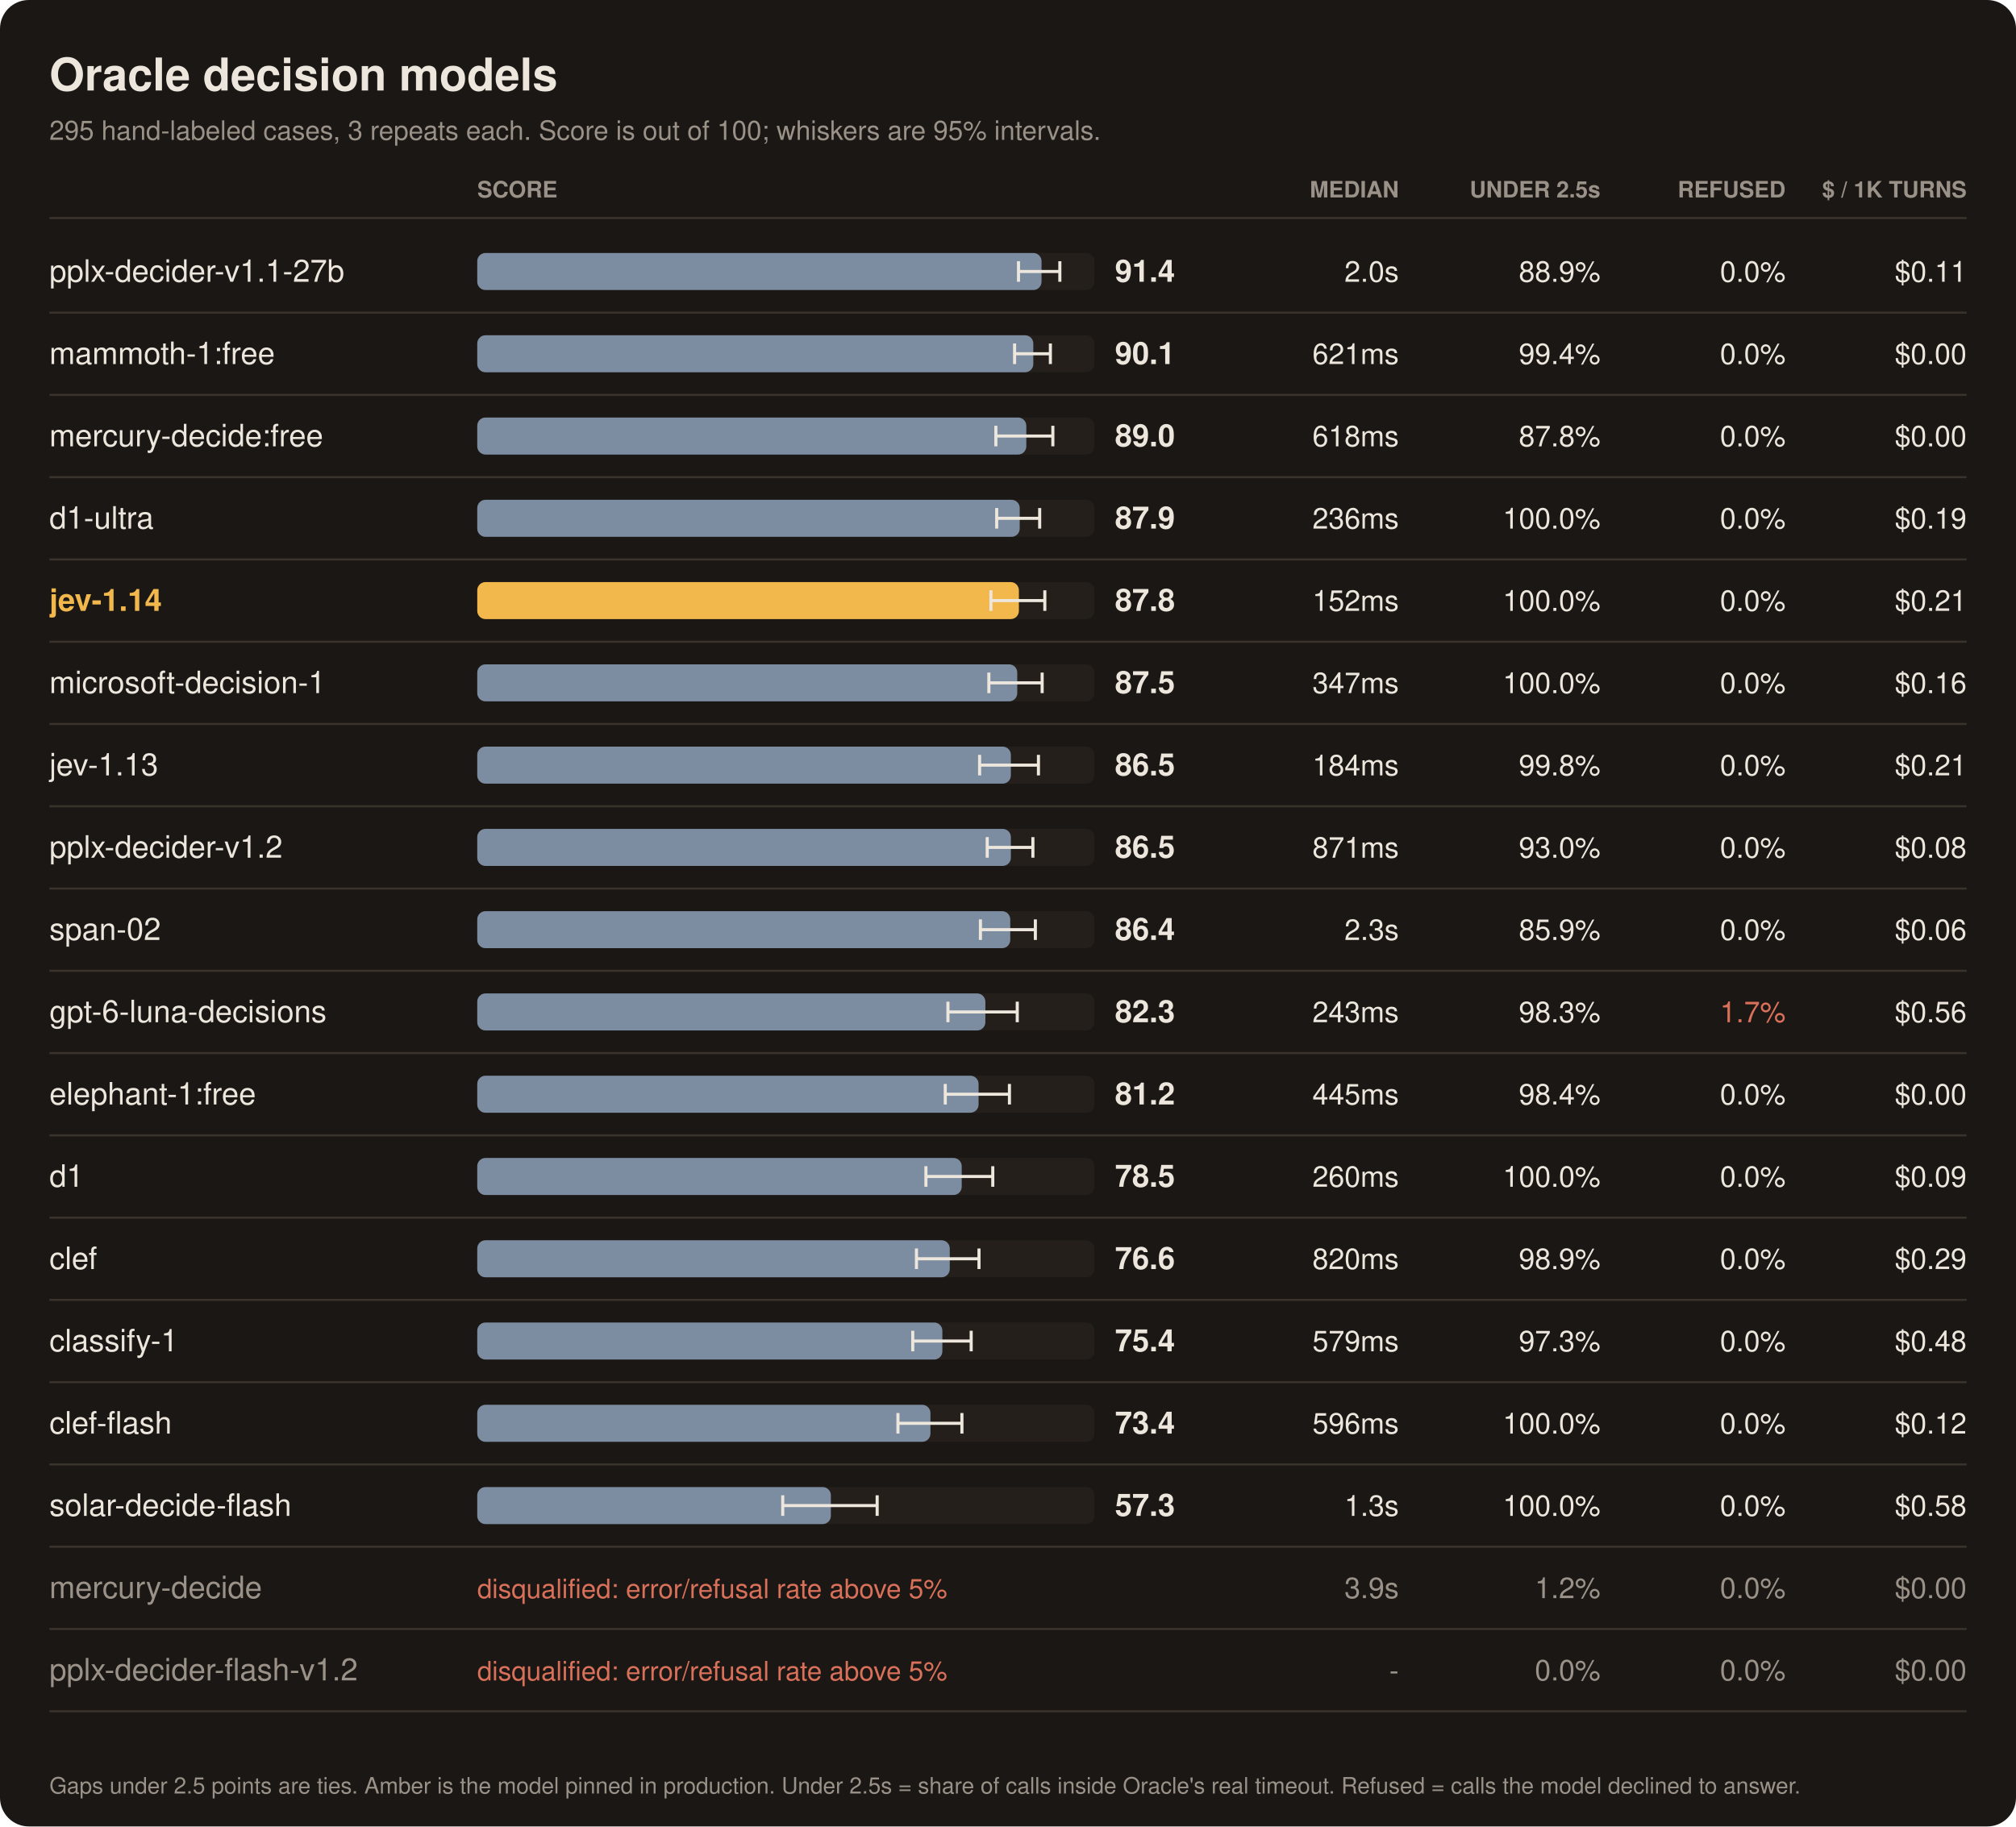
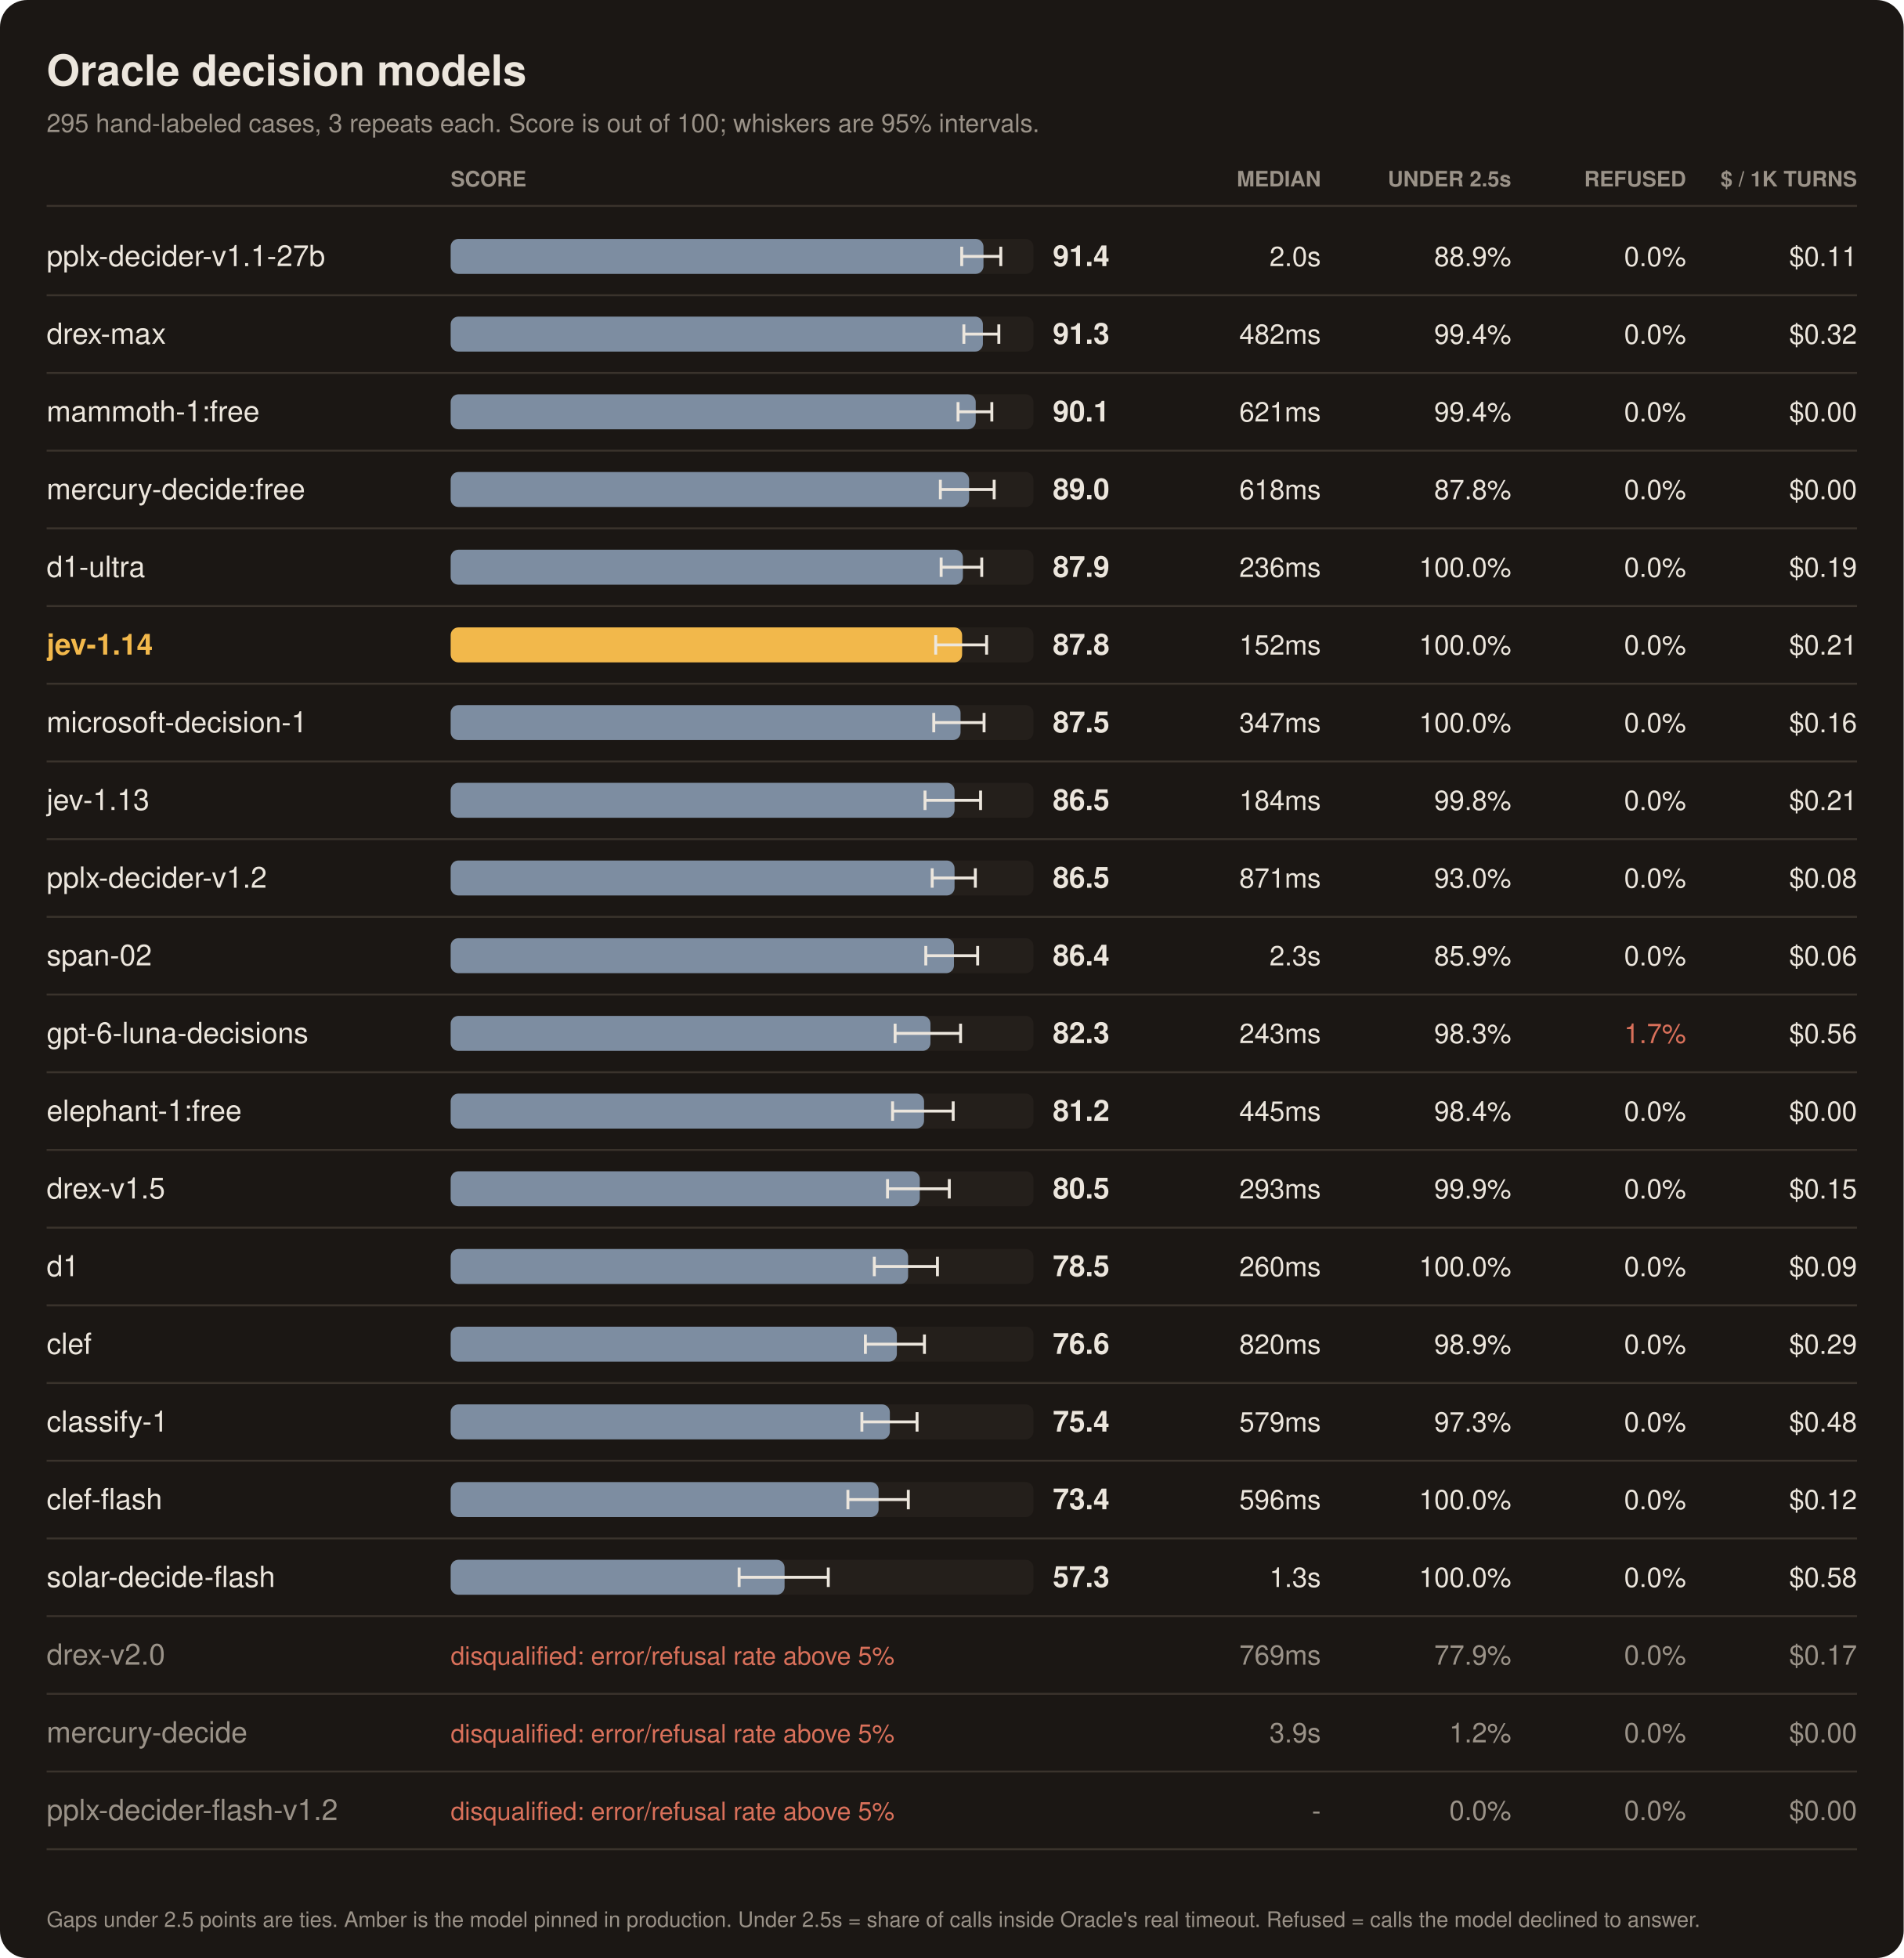
- <svg xmlns="http://www.w3.org/2000/svg" viewBox="0 0 980 888" width="980" role="img" aria-label="Oracle decision models" font-family="-apple-system,BlinkMacSystemFont,'Segoe UI',Helvetica,Arial,sans-serif">
-   <rect width="980" height="888" rx="14" fill="#1b1714" />
+ <svg xmlns="http://www.w3.org/2000/svg" viewBox="0 0 980 1008" width="980" role="img" aria-label="Oracle decision models" font-family="-apple-system,BlinkMacSystemFont,'Segoe UI',Helvetica,Arial,sans-serif">
+   <rect width="980" height="1008" rx="14" fill="#1b1714" />
  <text x="24.0" y="44.0" font-size="22" font-weight="700" fill="#ece6dd" text-anchor="start">Oracle decision models</text>
  <text x="24.0" y="68.0" font-size="13" font-weight="400" fill="#9a9288" text-anchor="start">295 hand-labeled cases, 3 repeats each. Score is out of 100; whiskers are 95% intervals.</text>
  <text x="232.0" y="96.0" font-size="11" font-weight="600" fill="#9a9288" text-anchor="start">SCORE</text>
  <text x="680.0" y="96.0" font-size="11" font-weight="600" fill="#9a9288" text-anchor="end">MEDIAN</text>
  <text x="778.0" y="96.0" font-size="11" font-weight="600" fill="#9a9288" text-anchor="end">UNDER 2.5s</text>
  <text x="868.0" y="96.0" font-size="11" font-weight="600" fill="#9a9288" text-anchor="end">REFUSED</text>
  <text x="956.0" y="96.0" font-size="11" font-weight="600" fill="#9a9288" text-anchor="end">$ / 1K TURNS</text>
  <line x1="24.0" y1="106.0" x2="956.0" y2="106.0" stroke="#3a332c" stroke-width="1.0" />
  <text x="24.0" y="137.0" font-size="15" font-weight="500" fill="#ece6dd" text-anchor="start">pplx-decider-v1.1-27b</text>
  <rect x="232.0" y="123.0" width="300.0" height="18.0" rx="4.0" fill="#241f1b" />
  <rect x="232.0" y="123.0" width="274.3" height="18.0" rx="4.0" fill="#7d8da1" />
  <line x1="495.1" y1="132.0" x2="515.2" y2="132.0" stroke="#ece6dd" stroke-width="1.5" />
  <line x1="495.1" y1="127.0" x2="495.1" y2="137.0" stroke="#ece6dd" stroke-width="1.5" />
  <line x1="515.2" y1="127.0" x2="515.2" y2="137.0" stroke="#ece6dd" stroke-width="1.5" />
  <text x="542.0" y="137.0" font-size="15" font-weight="700" fill="#ece6dd" text-anchor="start">91.4</text>
  <text x="680.0" y="137.0" font-size="14" font-weight="400" fill="#ece6dd" text-anchor="end">2.0s</text>
  <text x="778.0" y="137.0" font-size="14" font-weight="400" fill="#ece6dd" text-anchor="end">88.9%</text>
  <text x="868.0" y="137.0" font-size="14" font-weight="400" fill="#ece6dd" text-anchor="end">0.0%</text>
  <text x="956.0" y="137.0" font-size="14" font-weight="400" fill="#ece6dd" text-anchor="end">$0.11</text>
  <line x1="24.0" y1="152.0" x2="956.0" y2="152.0" stroke="#3a332c" stroke-width="1.0" />
-   <text x="24.0" y="177.0" font-size="15" font-weight="500" fill="#ece6dd" text-anchor="start">mammoth-1:free</text>
+   <text x="24.0" y="177.0" font-size="15" font-weight="500" fill="#ece6dd" text-anchor="start">drex-max</text>
  <rect x="232.0" y="163.0" width="300.0" height="18.0" rx="4.0" fill="#241f1b" />
-   <rect x="232.0" y="163.0" width="270.3" height="18.0" rx="4.0" fill="#7d8da1" />
-   <line x1="493.2" y1="172.0" x2="510.6" y2="172.0" stroke="#ece6dd" stroke-width="1.5" />
-   <line x1="493.2" y1="167.0" x2="493.2" y2="177.0" stroke="#ece6dd" stroke-width="1.5" />
-   <line x1="510.6" y1="167.0" x2="510.6" y2="177.0" stroke="#ece6dd" stroke-width="1.5" />
-   <text x="542.0" y="177.0" font-size="15" font-weight="700" fill="#ece6dd" text-anchor="start">90.1</text>
-   <text x="680.0" y="177.0" font-size="14" font-weight="400" fill="#ece6dd" text-anchor="end">621ms</text>
+   <rect x="232.0" y="163.0" width="274.0" height="18.0" rx="4.0" fill="#7d8da1" />
+   <line x1="496.2" y1="172.0" x2="514.2" y2="172.0" stroke="#ece6dd" stroke-width="1.5" />
+   <line x1="496.2" y1="167.0" x2="496.2" y2="177.0" stroke="#ece6dd" stroke-width="1.5" />
+   <line x1="514.2" y1="167.0" x2="514.2" y2="177.0" stroke="#ece6dd" stroke-width="1.5" />
+   <text x="542.0" y="177.0" font-size="15" font-weight="700" fill="#ece6dd" text-anchor="start">91.3</text>
+   <text x="680.0" y="177.0" font-size="14" font-weight="400" fill="#ece6dd" text-anchor="end">482ms</text>
  <text x="778.0" y="177.0" font-size="14" font-weight="400" fill="#ece6dd" text-anchor="end">99.4%</text>
  <text x="868.0" y="177.0" font-size="14" font-weight="400" fill="#ece6dd" text-anchor="end">0.0%</text>
-   <text x="956.0" y="177.0" font-size="14" font-weight="400" fill="#ece6dd" text-anchor="end">$0.00</text>
+   <text x="956.0" y="177.0" font-size="14" font-weight="400" fill="#ece6dd" text-anchor="end">$0.32</text>
  <line x1="24.0" y1="192.0" x2="956.0" y2="192.0" stroke="#3a332c" stroke-width="1.0" />
-   <text x="24.0" y="217.0" font-size="15" font-weight="500" fill="#ece6dd" text-anchor="start">mercury-decide:free</text>
+   <text x="24.0" y="217.0" font-size="15" font-weight="500" fill="#ece6dd" text-anchor="start">mammoth-1:free</text>
  <rect x="232.0" y="203.0" width="300.0" height="18.0" rx="4.0" fill="#241f1b" />
-   <rect x="232.0" y="203.0" width="266.9" height="18.0" rx="4.0" fill="#7d8da1" />
-   <line x1="484.1" y1="212.0" x2="511.8" y2="212.0" stroke="#ece6dd" stroke-width="1.5" />
-   <line x1="484.1" y1="207.0" x2="484.1" y2="217.0" stroke="#ece6dd" stroke-width="1.5" />
-   <line x1="511.8" y1="207.0" x2="511.8" y2="217.0" stroke="#ece6dd" stroke-width="1.5" />
-   <text x="542.0" y="217.0" font-size="15" font-weight="700" fill="#ece6dd" text-anchor="start">89.0</text>
-   <text x="680.0" y="217.0" font-size="14" font-weight="400" fill="#ece6dd" text-anchor="end">618ms</text>
-   <text x="778.0" y="217.0" font-size="14" font-weight="400" fill="#ece6dd" text-anchor="end">87.8%</text>
+   <rect x="232.0" y="203.0" width="270.3" height="18.0" rx="4.0" fill="#7d8da1" />
+   <line x1="493.2" y1="212.0" x2="510.6" y2="212.0" stroke="#ece6dd" stroke-width="1.5" />
+   <line x1="493.2" y1="207.0" x2="493.2" y2="217.0" stroke="#ece6dd" stroke-width="1.5" />
+   <line x1="510.6" y1="207.0" x2="510.6" y2="217.0" stroke="#ece6dd" stroke-width="1.5" />
+   <text x="542.0" y="217.0" font-size="15" font-weight="700" fill="#ece6dd" text-anchor="start">90.1</text>
+   <text x="680.0" y="217.0" font-size="14" font-weight="400" fill="#ece6dd" text-anchor="end">621ms</text>
+   <text x="778.0" y="217.0" font-size="14" font-weight="400" fill="#ece6dd" text-anchor="end">99.4%</text>
  <text x="868.0" y="217.0" font-size="14" font-weight="400" fill="#ece6dd" text-anchor="end">0.0%</text>
  <text x="956.0" y="217.0" font-size="14" font-weight="400" fill="#ece6dd" text-anchor="end">$0.00</text>
  <line x1="24.0" y1="232.0" x2="956.0" y2="232.0" stroke="#3a332c" stroke-width="1.0" />
-   <text x="24.0" y="257.0" font-size="15" font-weight="500" fill="#ece6dd" text-anchor="start">d1-ultra</text>
+   <text x="24.0" y="257.0" font-size="15" font-weight="500" fill="#ece6dd" text-anchor="start">mercury-decide:free</text>
  <rect x="232.0" y="243.0" width="300.0" height="18.0" rx="4.0" fill="#241f1b" />
-   <rect x="232.0" y="243.0" width="263.7" height="18.0" rx="4.0" fill="#7d8da1" />
-   <line x1="484.5" y1="252.0" x2="505.4" y2="252.0" stroke="#ece6dd" stroke-width="1.5" />
-   <line x1="484.5" y1="247.0" x2="484.5" y2="257.0" stroke="#ece6dd" stroke-width="1.5" />
-   <line x1="505.4" y1="247.0" x2="505.4" y2="257.0" stroke="#ece6dd" stroke-width="1.5" />
-   <text x="542.0" y="257.0" font-size="15" font-weight="700" fill="#ece6dd" text-anchor="start">87.9</text>
-   <text x="680.0" y="257.0" font-size="14" font-weight="400" fill="#ece6dd" text-anchor="end">236ms</text>
-   <text x="778.0" y="257.0" font-size="14" font-weight="400" fill="#ece6dd" text-anchor="end">100.0%</text>
+   <rect x="232.0" y="243.0" width="266.9" height="18.0" rx="4.0" fill="#7d8da1" />
+   <line x1="484.1" y1="252.0" x2="511.8" y2="252.0" stroke="#ece6dd" stroke-width="1.5" />
+   <line x1="484.1" y1="247.0" x2="484.1" y2="257.0" stroke="#ece6dd" stroke-width="1.5" />
+   <line x1="511.8" y1="247.0" x2="511.8" y2="257.0" stroke="#ece6dd" stroke-width="1.5" />
+   <text x="542.0" y="257.0" font-size="15" font-weight="700" fill="#ece6dd" text-anchor="start">89.0</text>
+   <text x="680.0" y="257.0" font-size="14" font-weight="400" fill="#ece6dd" text-anchor="end">618ms</text>
+   <text x="778.0" y="257.0" font-size="14" font-weight="400" fill="#ece6dd" text-anchor="end">87.8%</text>
  <text x="868.0" y="257.0" font-size="14" font-weight="400" fill="#ece6dd" text-anchor="end">0.0%</text>
-   <text x="956.0" y="257.0" font-size="14" font-weight="400" fill="#ece6dd" text-anchor="end">$0.19</text>
+   <text x="956.0" y="257.0" font-size="14" font-weight="400" fill="#ece6dd" text-anchor="end">$0.00</text>
  <line x1="24.0" y1="272.0" x2="956.0" y2="272.0" stroke="#3a332c" stroke-width="1.0" />
-   <text x="24.0" y="297.0" font-size="15" font-weight="700" fill="#f2b84b" text-anchor="start">jev-1.14</text>
+   <text x="24.0" y="297.0" font-size="15" font-weight="500" fill="#ece6dd" text-anchor="start">d1-ultra</text>
  <rect x="232.0" y="283.0" width="300.0" height="18.0" rx="4.0" fill="#241f1b" />
-   <rect x="232.0" y="283.0" width="263.3" height="18.0" rx="4.0" fill="#f2b84b" />
-   <line x1="481.7" y1="292.0" x2="507.9" y2="292.0" stroke="#ece6dd" stroke-width="1.5" />
-   <line x1="481.7" y1="287.0" x2="481.7" y2="297.0" stroke="#ece6dd" stroke-width="1.5" />
-   <line x1="507.9" y1="287.0" x2="507.9" y2="297.0" stroke="#ece6dd" stroke-width="1.5" />
-   <text x="542.0" y="297.0" font-size="15" font-weight="700" fill="#ece6dd" text-anchor="start">87.8</text>
-   <text x="680.0" y="297.0" font-size="14" font-weight="400" fill="#ece6dd" text-anchor="end">152ms</text>
+   <rect x="232.0" y="283.0" width="263.7" height="18.0" rx="4.0" fill="#7d8da1" />
+   <line x1="484.5" y1="292.0" x2="505.4" y2="292.0" stroke="#ece6dd" stroke-width="1.5" />
+   <line x1="484.5" y1="287.0" x2="484.5" y2="297.0" stroke="#ece6dd" stroke-width="1.5" />
+   <line x1="505.4" y1="287.0" x2="505.4" y2="297.0" stroke="#ece6dd" stroke-width="1.5" />
+   <text x="542.0" y="297.0" font-size="15" font-weight="700" fill="#ece6dd" text-anchor="start">87.9</text>
+   <text x="680.0" y="297.0" font-size="14" font-weight="400" fill="#ece6dd" text-anchor="end">236ms</text>
  <text x="778.0" y="297.0" font-size="14" font-weight="400" fill="#ece6dd" text-anchor="end">100.0%</text>
  <text x="868.0" y="297.0" font-size="14" font-weight="400" fill="#ece6dd" text-anchor="end">0.0%</text>
-   <text x="956.0" y="297.0" font-size="14" font-weight="400" fill="#ece6dd" text-anchor="end">$0.21</text>
+   <text x="956.0" y="297.0" font-size="14" font-weight="400" fill="#ece6dd" text-anchor="end">$0.19</text>
  <line x1="24.0" y1="312.0" x2="956.0" y2="312.0" stroke="#3a332c" stroke-width="1.0" />
-   <text x="24.0" y="337.0" font-size="15" font-weight="500" fill="#ece6dd" text-anchor="start">microsoft-decision-1</text>
+   <text x="24.0" y="337.0" font-size="15" font-weight="700" fill="#f2b84b" text-anchor="start">jev-1.14</text>
  <rect x="232.0" y="323.0" width="300.0" height="18.0" rx="4.0" fill="#241f1b" />
-   <rect x="232.0" y="323.0" width="262.5" height="18.0" rx="4.0" fill="#7d8da1" />
-   <line x1="480.7" y1="332.0" x2="506.6" y2="332.0" stroke="#ece6dd" stroke-width="1.5" />
-   <line x1="480.7" y1="327.0" x2="480.7" y2="337.0" stroke="#ece6dd" stroke-width="1.5" />
-   <line x1="506.6" y1="327.0" x2="506.6" y2="337.0" stroke="#ece6dd" stroke-width="1.5" />
-   <text x="542.0" y="337.0" font-size="15" font-weight="700" fill="#ece6dd" text-anchor="start">87.5</text>
-   <text x="680.0" y="337.0" font-size="14" font-weight="400" fill="#ece6dd" text-anchor="end">347ms</text>
+   <rect x="232.0" y="323.0" width="263.3" height="18.0" rx="4.0" fill="#f2b84b" />
+   <line x1="481.7" y1="332.0" x2="507.9" y2="332.0" stroke="#ece6dd" stroke-width="1.5" />
+   <line x1="481.7" y1="327.0" x2="481.7" y2="337.0" stroke="#ece6dd" stroke-width="1.5" />
+   <line x1="507.9" y1="327.0" x2="507.9" y2="337.0" stroke="#ece6dd" stroke-width="1.5" />
+   <text x="542.0" y="337.0" font-size="15" font-weight="700" fill="#ece6dd" text-anchor="start">87.8</text>
+   <text x="680.0" y="337.0" font-size="14" font-weight="400" fill="#ece6dd" text-anchor="end">152ms</text>
  <text x="778.0" y="337.0" font-size="14" font-weight="400" fill="#ece6dd" text-anchor="end">100.0%</text>
  <text x="868.0" y="337.0" font-size="14" font-weight="400" fill="#ece6dd" text-anchor="end">0.0%</text>
-   <text x="956.0" y="337.0" font-size="14" font-weight="400" fill="#ece6dd" text-anchor="end">$0.16</text>
+   <text x="956.0" y="337.0" font-size="14" font-weight="400" fill="#ece6dd" text-anchor="end">$0.21</text>
  <line x1="24.0" y1="352.0" x2="956.0" y2="352.0" stroke="#3a332c" stroke-width="1.0" />
-   <text x="24.0" y="377.0" font-size="15" font-weight="500" fill="#ece6dd" text-anchor="start">jev-1.13</text>
+   <text x="24.0" y="377.0" font-size="15" font-weight="500" fill="#ece6dd" text-anchor="start">microsoft-decision-1</text>
  <rect x="232.0" y="363.0" width="300.0" height="18.0" rx="4.0" fill="#241f1b" />
-   <rect x="232.0" y="363.0" width="259.4" height="18.0" rx="4.0" fill="#7d8da1" />
-   <line x1="476.2" y1="372.0" x2="504.8" y2="372.0" stroke="#ece6dd" stroke-width="1.5" />
-   <line x1="476.2" y1="367.0" x2="476.2" y2="377.0" stroke="#ece6dd" stroke-width="1.5" />
-   <line x1="504.8" y1="367.0" x2="504.8" y2="377.0" stroke="#ece6dd" stroke-width="1.5" />
-   <text x="542.0" y="377.0" font-size="15" font-weight="700" fill="#ece6dd" text-anchor="start">86.5</text>
-   <text x="680.0" y="377.0" font-size="14" font-weight="400" fill="#ece6dd" text-anchor="end">184ms</text>
-   <text x="778.0" y="377.0" font-size="14" font-weight="400" fill="#ece6dd" text-anchor="end">99.8%</text>
+   <rect x="232.0" y="363.0" width="262.5" height="18.0" rx="4.0" fill="#7d8da1" />
+   <line x1="480.7" y1="372.0" x2="506.6" y2="372.0" stroke="#ece6dd" stroke-width="1.5" />
+   <line x1="480.7" y1="367.0" x2="480.7" y2="377.0" stroke="#ece6dd" stroke-width="1.5" />
+   <line x1="506.6" y1="367.0" x2="506.6" y2="377.0" stroke="#ece6dd" stroke-width="1.5" />
+   <text x="542.0" y="377.0" font-size="15" font-weight="700" fill="#ece6dd" text-anchor="start">87.5</text>
+   <text x="680.0" y="377.0" font-size="14" font-weight="400" fill="#ece6dd" text-anchor="end">347ms</text>
+   <text x="778.0" y="377.0" font-size="14" font-weight="400" fill="#ece6dd" text-anchor="end">100.0%</text>
  <text x="868.0" y="377.0" font-size="14" font-weight="400" fill="#ece6dd" text-anchor="end">0.0%</text>
-   <text x="956.0" y="377.0" font-size="14" font-weight="400" fill="#ece6dd" text-anchor="end">$0.21</text>
+   <text x="956.0" y="377.0" font-size="14" font-weight="400" fill="#ece6dd" text-anchor="end">$0.16</text>
  <line x1="24.0" y1="392.0" x2="956.0" y2="392.0" stroke="#3a332c" stroke-width="1.0" />
-   <text x="24.0" y="417.0" font-size="15" font-weight="500" fill="#ece6dd" text-anchor="start">pplx-decider-v1.2</text>
+   <text x="24.0" y="417.0" font-size="15" font-weight="500" fill="#ece6dd" text-anchor="start">jev-1.13</text>
  <rect x="232.0" y="403.0" width="300.0" height="18.0" rx="4.0" fill="#241f1b" />
  <rect x="232.0" y="403.0" width="259.4" height="18.0" rx="4.0" fill="#7d8da1" />
-   <line x1="479.9" y1="412.0" x2="502.1" y2="412.0" stroke="#ece6dd" stroke-width="1.5" />
-   <line x1="479.9" y1="407.0" x2="479.9" y2="417.0" stroke="#ece6dd" stroke-width="1.5" />
-   <line x1="502.1" y1="407.0" x2="502.1" y2="417.0" stroke="#ece6dd" stroke-width="1.5" />
+   <line x1="476.2" y1="412.0" x2="504.8" y2="412.0" stroke="#ece6dd" stroke-width="1.5" />
+   <line x1="476.2" y1="407.0" x2="476.2" y2="417.0" stroke="#ece6dd" stroke-width="1.5" />
+   <line x1="504.8" y1="407.0" x2="504.8" y2="417.0" stroke="#ece6dd" stroke-width="1.5" />
  <text x="542.0" y="417.0" font-size="15" font-weight="700" fill="#ece6dd" text-anchor="start">86.5</text>
-   <text x="680.0" y="417.0" font-size="14" font-weight="400" fill="#ece6dd" text-anchor="end">871ms</text>
-   <text x="778.0" y="417.0" font-size="14" font-weight="400" fill="#ece6dd" text-anchor="end">93.0%</text>
+   <text x="680.0" y="417.0" font-size="14" font-weight="400" fill="#ece6dd" text-anchor="end">184ms</text>
+   <text x="778.0" y="417.0" font-size="14" font-weight="400" fill="#ece6dd" text-anchor="end">99.8%</text>
  <text x="868.0" y="417.0" font-size="14" font-weight="400" fill="#ece6dd" text-anchor="end">0.0%</text>
-   <text x="956.0" y="417.0" font-size="14" font-weight="400" fill="#ece6dd" text-anchor="end">$0.08</text>
+   <text x="956.0" y="417.0" font-size="14" font-weight="400" fill="#ece6dd" text-anchor="end">$0.21</text>
  <line x1="24.0" y1="432.0" x2="956.0" y2="432.0" stroke="#3a332c" stroke-width="1.0" />
-   <text x="24.0" y="457.0" font-size="15" font-weight="500" fill="#ece6dd" text-anchor="start">span-02</text>
+   <text x="24.0" y="457.0" font-size="15" font-weight="500" fill="#ece6dd" text-anchor="start">pplx-decider-v1.2</text>
  <rect x="232.0" y="443.0" width="300.0" height="18.0" rx="4.0" fill="#241f1b" />
-   <rect x="232.0" y="443.0" width="259.1" height="18.0" rx="4.0" fill="#7d8da1" />
-   <line x1="476.6" y1="452.0" x2="503.3" y2="452.0" stroke="#ece6dd" stroke-width="1.5" />
-   <line x1="476.6" y1="447.0" x2="476.6" y2="457.0" stroke="#ece6dd" stroke-width="1.5" />
-   <line x1="503.3" y1="447.0" x2="503.3" y2="457.0" stroke="#ece6dd" stroke-width="1.5" />
-   <text x="542.0" y="457.0" font-size="15" font-weight="700" fill="#ece6dd" text-anchor="start">86.4</text>
-   <text x="680.0" y="457.0" font-size="14" font-weight="400" fill="#ece6dd" text-anchor="end">2.3s</text>
-   <text x="778.0" y="457.0" font-size="14" font-weight="400" fill="#ece6dd" text-anchor="end">85.9%</text>
+   <rect x="232.0" y="443.0" width="259.4" height="18.0" rx="4.0" fill="#7d8da1" />
+   <line x1="479.9" y1="452.0" x2="502.1" y2="452.0" stroke="#ece6dd" stroke-width="1.5" />
+   <line x1="479.9" y1="447.0" x2="479.9" y2="457.0" stroke="#ece6dd" stroke-width="1.5" />
+   <line x1="502.1" y1="447.0" x2="502.1" y2="457.0" stroke="#ece6dd" stroke-width="1.5" />
+   <text x="542.0" y="457.0" font-size="15" font-weight="700" fill="#ece6dd" text-anchor="start">86.5</text>
+   <text x="680.0" y="457.0" font-size="14" font-weight="400" fill="#ece6dd" text-anchor="end">871ms</text>
+   <text x="778.0" y="457.0" font-size="14" font-weight="400" fill="#ece6dd" text-anchor="end">93.0%</text>
  <text x="868.0" y="457.0" font-size="14" font-weight="400" fill="#ece6dd" text-anchor="end">0.0%</text>
-   <text x="956.0" y="457.0" font-size="14" font-weight="400" fill="#ece6dd" text-anchor="end">$0.06</text>
+   <text x="956.0" y="457.0" font-size="14" font-weight="400" fill="#ece6dd" text-anchor="end">$0.08</text>
  <line x1="24.0" y1="472.0" x2="956.0" y2="472.0" stroke="#3a332c" stroke-width="1.0" />
-   <text x="24.0" y="497.0" font-size="15" font-weight="500" fill="#ece6dd" text-anchor="start">gpt-6-luna-decisions</text>
+   <text x="24.0" y="497.0" font-size="15" font-weight="500" fill="#ece6dd" text-anchor="start">span-02</text>
  <rect x="232.0" y="483.0" width="300.0" height="18.0" rx="4.0" fill="#241f1b" />
-   <rect x="232.0" y="483.0" width="247.0" height="18.0" rx="4.0" fill="#7d8da1" />
-   <line x1="460.8" y1="492.0" x2="494.5" y2="492.0" stroke="#ece6dd" stroke-width="1.5" />
-   <line x1="460.8" y1="487.0" x2="460.8" y2="497.0" stroke="#ece6dd" stroke-width="1.5" />
-   <line x1="494.5" y1="487.0" x2="494.5" y2="497.0" stroke="#ece6dd" stroke-width="1.5" />
-   <text x="542.0" y="497.0" font-size="15" font-weight="700" fill="#ece6dd" text-anchor="start">82.3</text>
-   <text x="680.0" y="497.0" font-size="14" font-weight="400" fill="#ece6dd" text-anchor="end">243ms</text>
-   <text x="778.0" y="497.0" font-size="14" font-weight="400" fill="#ece6dd" text-anchor="end">98.3%</text>
-   <text x="868.0" y="497.0" font-size="14" font-weight="400" fill="#d9705a" text-anchor="end">1.7%</text>
-   <text x="956.0" y="497.0" font-size="14" font-weight="400" fill="#ece6dd" text-anchor="end">$0.56</text>
+   <rect x="232.0" y="483.0" width="259.1" height="18.0" rx="4.0" fill="#7d8da1" />
+   <line x1="476.6" y1="492.0" x2="503.3" y2="492.0" stroke="#ece6dd" stroke-width="1.5" />
+   <line x1="476.6" y1="487.0" x2="476.6" y2="497.0" stroke="#ece6dd" stroke-width="1.5" />
+   <line x1="503.3" y1="487.0" x2="503.3" y2="497.0" stroke="#ece6dd" stroke-width="1.5" />
+   <text x="542.0" y="497.0" font-size="15" font-weight="700" fill="#ece6dd" text-anchor="start">86.4</text>
+   <text x="680.0" y="497.0" font-size="14" font-weight="400" fill="#ece6dd" text-anchor="end">2.3s</text>
+   <text x="778.0" y="497.0" font-size="14" font-weight="400" fill="#ece6dd" text-anchor="end">85.9%</text>
+   <text x="868.0" y="497.0" font-size="14" font-weight="400" fill="#ece6dd" text-anchor="end">0.0%</text>
+   <text x="956.0" y="497.0" font-size="14" font-weight="400" fill="#ece6dd" text-anchor="end">$0.06</text>
  <line x1="24.0" y1="512.0" x2="956.0" y2="512.0" stroke="#3a332c" stroke-width="1.0" />
-   <text x="24.0" y="537.0" font-size="15" font-weight="500" fill="#ece6dd" text-anchor="start">elephant-1:free</text>
+   <text x="24.0" y="537.0" font-size="15" font-weight="500" fill="#ece6dd" text-anchor="start">gpt-6-luna-decisions</text>
  <rect x="232.0" y="523.0" width="300.0" height="18.0" rx="4.0" fill="#241f1b" />
-   <rect x="232.0" y="523.0" width="243.7" height="18.0" rx="4.0" fill="#7d8da1" />
-   <line x1="459.5" y1="532.0" x2="490.7" y2="532.0" stroke="#ece6dd" stroke-width="1.5" />
-   <line x1="459.5" y1="527.0" x2="459.5" y2="537.0" stroke="#ece6dd" stroke-width="1.5" />
-   <line x1="490.7" y1="527.0" x2="490.7" y2="537.0" stroke="#ece6dd" stroke-width="1.5" />
-   <text x="542.0" y="537.0" font-size="15" font-weight="700" fill="#ece6dd" text-anchor="start">81.2</text>
-   <text x="680.0" y="537.0" font-size="14" font-weight="400" fill="#ece6dd" text-anchor="end">445ms</text>
-   <text x="778.0" y="537.0" font-size="14" font-weight="400" fill="#ece6dd" text-anchor="end">98.4%</text>
-   <text x="868.0" y="537.0" font-size="14" font-weight="400" fill="#ece6dd" text-anchor="end">0.0%</text>
-   <text x="956.0" y="537.0" font-size="14" font-weight="400" fill="#ece6dd" text-anchor="end">$0.00</text>
+   <rect x="232.0" y="523.0" width="247.0" height="18.0" rx="4.0" fill="#7d8da1" />
+   <line x1="460.8" y1="532.0" x2="494.5" y2="532.0" stroke="#ece6dd" stroke-width="1.5" />
+   <line x1="460.8" y1="527.0" x2="460.8" y2="537.0" stroke="#ece6dd" stroke-width="1.5" />
+   <line x1="494.5" y1="527.0" x2="494.5" y2="537.0" stroke="#ece6dd" stroke-width="1.5" />
+   <text x="542.0" y="537.0" font-size="15" font-weight="700" fill="#ece6dd" text-anchor="start">82.3</text>
+   <text x="680.0" y="537.0" font-size="14" font-weight="400" fill="#ece6dd" text-anchor="end">243ms</text>
+   <text x="778.0" y="537.0" font-size="14" font-weight="400" fill="#ece6dd" text-anchor="end">98.3%</text>
+   <text x="868.0" y="537.0" font-size="14" font-weight="400" fill="#d9705a" text-anchor="end">1.7%</text>
+   <text x="956.0" y="537.0" font-size="14" font-weight="400" fill="#ece6dd" text-anchor="end">$0.56</text>
  <line x1="24.0" y1="552.0" x2="956.0" y2="552.0" stroke="#3a332c" stroke-width="1.0" />
-   <text x="24.0" y="577.0" font-size="15" font-weight="500" fill="#ece6dd" text-anchor="start">d1</text>
+   <text x="24.0" y="577.0" font-size="15" font-weight="500" fill="#ece6dd" text-anchor="start">elephant-1:free</text>
  <rect x="232.0" y="563.0" width="300.0" height="18.0" rx="4.0" fill="#241f1b" />
-   <rect x="232.0" y="563.0" width="235.5" height="18.0" rx="4.0" fill="#7d8da1" />
-   <line x1="450.1" y1="572.0" x2="482.6" y2="572.0" stroke="#ece6dd" stroke-width="1.5" />
-   <line x1="450.1" y1="567.0" x2="450.1" y2="577.0" stroke="#ece6dd" stroke-width="1.5" />
-   <line x1="482.6" y1="567.0" x2="482.6" y2="577.0" stroke="#ece6dd" stroke-width="1.5" />
-   <text x="542.0" y="577.0" font-size="15" font-weight="700" fill="#ece6dd" text-anchor="start">78.5</text>
-   <text x="680.0" y="577.0" font-size="14" font-weight="400" fill="#ece6dd" text-anchor="end">260ms</text>
-   <text x="778.0" y="577.0" font-size="14" font-weight="400" fill="#ece6dd" text-anchor="end">100.0%</text>
+   <rect x="232.0" y="563.0" width="243.7" height="18.0" rx="4.0" fill="#7d8da1" />
+   <line x1="459.5" y1="572.0" x2="490.7" y2="572.0" stroke="#ece6dd" stroke-width="1.5" />
+   <line x1="459.5" y1="567.0" x2="459.5" y2="577.0" stroke="#ece6dd" stroke-width="1.5" />
+   <line x1="490.7" y1="567.0" x2="490.7" y2="577.0" stroke="#ece6dd" stroke-width="1.5" />
+   <text x="542.0" y="577.0" font-size="15" font-weight="700" fill="#ece6dd" text-anchor="start">81.2</text>
+   <text x="680.0" y="577.0" font-size="14" font-weight="400" fill="#ece6dd" text-anchor="end">445ms</text>
+   <text x="778.0" y="577.0" font-size="14" font-weight="400" fill="#ece6dd" text-anchor="end">98.4%</text>
  <text x="868.0" y="577.0" font-size="14" font-weight="400" fill="#ece6dd" text-anchor="end">0.0%</text>
-   <text x="956.0" y="577.0" font-size="14" font-weight="400" fill="#ece6dd" text-anchor="end">$0.09</text>
+   <text x="956.0" y="577.0" font-size="14" font-weight="400" fill="#ece6dd" text-anchor="end">$0.00</text>
  <line x1="24.0" y1="592.0" x2="956.0" y2="592.0" stroke="#3a332c" stroke-width="1.0" />
-   <text x="24.0" y="617.0" font-size="15" font-weight="500" fill="#ece6dd" text-anchor="start">clef</text>
+   <text x="24.0" y="617.0" font-size="15" font-weight="500" fill="#ece6dd" text-anchor="start">drex-v1.5</text>
  <rect x="232.0" y="603.0" width="300.0" height="18.0" rx="4.0" fill="#241f1b" />
-   <rect x="232.0" y="603.0" width="229.7" height="18.0" rx="4.0" fill="#7d8da1" />
-   <line x1="445.5" y1="612.0" x2="475.9" y2="612.0" stroke="#ece6dd" stroke-width="1.5" />
-   <line x1="445.5" y1="607.0" x2="445.5" y2="617.0" stroke="#ece6dd" stroke-width="1.5" />
-   <line x1="475.9" y1="607.0" x2="475.9" y2="617.0" stroke="#ece6dd" stroke-width="1.5" />
-   <text x="542.0" y="617.0" font-size="15" font-weight="700" fill="#ece6dd" text-anchor="start">76.6</text>
-   <text x="680.0" y="617.0" font-size="14" font-weight="400" fill="#ece6dd" text-anchor="end">820ms</text>
-   <text x="778.0" y="617.0" font-size="14" font-weight="400" fill="#ece6dd" text-anchor="end">98.9%</text>
+   <rect x="232.0" y="603.0" width="241.5" height="18.0" rx="4.0" fill="#7d8da1" />
+   <line x1="456.9" y1="612.0" x2="488.7" y2="612.0" stroke="#ece6dd" stroke-width="1.5" />
+   <line x1="456.9" y1="607.0" x2="456.9" y2="617.0" stroke="#ece6dd" stroke-width="1.5" />
+   <line x1="488.7" y1="607.0" x2="488.7" y2="617.0" stroke="#ece6dd" stroke-width="1.5" />
+   <text x="542.0" y="617.0" font-size="15" font-weight="700" fill="#ece6dd" text-anchor="start">80.5</text>
+   <text x="680.0" y="617.0" font-size="14" font-weight="400" fill="#ece6dd" text-anchor="end">293ms</text>
+   <text x="778.0" y="617.0" font-size="14" font-weight="400" fill="#ece6dd" text-anchor="end">99.9%</text>
  <text x="868.0" y="617.0" font-size="14" font-weight="400" fill="#ece6dd" text-anchor="end">0.0%</text>
-   <text x="956.0" y="617.0" font-size="14" font-weight="400" fill="#ece6dd" text-anchor="end">$0.29</text>
+   <text x="956.0" y="617.0" font-size="14" font-weight="400" fill="#ece6dd" text-anchor="end">$0.15</text>
  <line x1="24.0" y1="632.0" x2="956.0" y2="632.0" stroke="#3a332c" stroke-width="1.0" />
-   <text x="24.0" y="657.0" font-size="15" font-weight="500" fill="#ece6dd" text-anchor="start">classify-1</text>
+   <text x="24.0" y="657.0" font-size="15" font-weight="500" fill="#ece6dd" text-anchor="start">d1</text>
  <rect x="232.0" y="643.0" width="300.0" height="18.0" rx="4.0" fill="#241f1b" />
-   <rect x="232.0" y="643.0" width="226.1" height="18.0" rx="4.0" fill="#7d8da1" />
-   <line x1="443.7" y1="652.0" x2="472.1" y2="652.0" stroke="#ece6dd" stroke-width="1.5" />
-   <line x1="443.7" y1="647.0" x2="443.7" y2="657.0" stroke="#ece6dd" stroke-width="1.5" />
-   <line x1="472.1" y1="647.0" x2="472.1" y2="657.0" stroke="#ece6dd" stroke-width="1.5" />
-   <text x="542.0" y="657.0" font-size="15" font-weight="700" fill="#ece6dd" text-anchor="start">75.4</text>
-   <text x="680.0" y="657.0" font-size="14" font-weight="400" fill="#ece6dd" text-anchor="end">579ms</text>
-   <text x="778.0" y="657.0" font-size="14" font-weight="400" fill="#ece6dd" text-anchor="end">97.3%</text>
+   <rect x="232.0" y="643.0" width="235.5" height="18.0" rx="4.0" fill="#7d8da1" />
+   <line x1="450.1" y1="652.0" x2="482.6" y2="652.0" stroke="#ece6dd" stroke-width="1.5" />
+   <line x1="450.1" y1="647.0" x2="450.1" y2="657.0" stroke="#ece6dd" stroke-width="1.5" />
+   <line x1="482.6" y1="647.0" x2="482.6" y2="657.0" stroke="#ece6dd" stroke-width="1.5" />
+   <text x="542.0" y="657.0" font-size="15" font-weight="700" fill="#ece6dd" text-anchor="start">78.5</text>
+   <text x="680.0" y="657.0" font-size="14" font-weight="400" fill="#ece6dd" text-anchor="end">260ms</text>
+   <text x="778.0" y="657.0" font-size="14" font-weight="400" fill="#ece6dd" text-anchor="end">100.0%</text>
  <text x="868.0" y="657.0" font-size="14" font-weight="400" fill="#ece6dd" text-anchor="end">0.0%</text>
-   <text x="956.0" y="657.0" font-size="14" font-weight="400" fill="#ece6dd" text-anchor="end">$0.48</text>
+   <text x="956.0" y="657.0" font-size="14" font-weight="400" fill="#ece6dd" text-anchor="end">$0.09</text>
  <line x1="24.0" y1="672.0" x2="956.0" y2="672.0" stroke="#3a332c" stroke-width="1.0" />
-   <text x="24.0" y="697.0" font-size="15" font-weight="500" fill="#ece6dd" text-anchor="start">clef-flash</text>
+   <text x="24.0" y="697.0" font-size="15" font-weight="500" fill="#ece6dd" text-anchor="start">clef</text>
  <rect x="232.0" y="683.0" width="300.0" height="18.0" rx="4.0" fill="#241f1b" />
-   <rect x="232.0" y="683.0" width="220.3" height="18.0" rx="4.0" fill="#7d8da1" />
-   <line x1="436.5" y1="692.0" x2="467.6" y2="692.0" stroke="#ece6dd" stroke-width="1.5" />
-   <line x1="436.5" y1="687.0" x2="436.5" y2="697.0" stroke="#ece6dd" stroke-width="1.5" />
-   <line x1="467.6" y1="687.0" x2="467.6" y2="697.0" stroke="#ece6dd" stroke-width="1.5" />
-   <text x="542.0" y="697.0" font-size="15" font-weight="700" fill="#ece6dd" text-anchor="start">73.4</text>
-   <text x="680.0" y="697.0" font-size="14" font-weight="400" fill="#ece6dd" text-anchor="end">596ms</text>
-   <text x="778.0" y="697.0" font-size="14" font-weight="400" fill="#ece6dd" text-anchor="end">100.0%</text>
+   <rect x="232.0" y="683.0" width="229.7" height="18.0" rx="4.0" fill="#7d8da1" />
+   <line x1="445.5" y1="692.0" x2="475.9" y2="692.0" stroke="#ece6dd" stroke-width="1.5" />
+   <line x1="445.5" y1="687.0" x2="445.5" y2="697.0" stroke="#ece6dd" stroke-width="1.5" />
+   <line x1="475.9" y1="687.0" x2="475.9" y2="697.0" stroke="#ece6dd" stroke-width="1.5" />
+   <text x="542.0" y="697.0" font-size="15" font-weight="700" fill="#ece6dd" text-anchor="start">76.6</text>
+   <text x="680.0" y="697.0" font-size="14" font-weight="400" fill="#ece6dd" text-anchor="end">820ms</text>
+   <text x="778.0" y="697.0" font-size="14" font-weight="400" fill="#ece6dd" text-anchor="end">98.9%</text>
  <text x="868.0" y="697.0" font-size="14" font-weight="400" fill="#ece6dd" text-anchor="end">0.0%</text>
-   <text x="956.0" y="697.0" font-size="14" font-weight="400" fill="#ece6dd" text-anchor="end">$0.12</text>
+   <text x="956.0" y="697.0" font-size="14" font-weight="400" fill="#ece6dd" text-anchor="end">$0.29</text>
  <line x1="24.0" y1="712.0" x2="956.0" y2="712.0" stroke="#3a332c" stroke-width="1.0" />
-   <text x="24.0" y="737.0" font-size="15" font-weight="500" fill="#ece6dd" text-anchor="start">solar-decide-flash</text>
+   <text x="24.0" y="737.0" font-size="15" font-weight="500" fill="#ece6dd" text-anchor="start">classify-1</text>
  <rect x="232.0" y="723.0" width="300.0" height="18.0" rx="4.0" fill="#241f1b" />
-   <rect x="232.0" y="723.0" width="171.9" height="18.0" rx="4.0" fill="#7d8da1" />
-   <line x1="380.5" y1="732.0" x2="426.4" y2="732.0" stroke="#ece6dd" stroke-width="1.5" />
-   <line x1="380.5" y1="727.0" x2="380.5" y2="737.0" stroke="#ece6dd" stroke-width="1.5" />
-   <line x1="426.4" y1="727.0" x2="426.4" y2="737.0" stroke="#ece6dd" stroke-width="1.5" />
-   <text x="542.0" y="737.0" font-size="15" font-weight="700" fill="#ece6dd" text-anchor="start">57.3</text>
-   <text x="680.0" y="737.0" font-size="14" font-weight="400" fill="#ece6dd" text-anchor="end">1.3s</text>
-   <text x="778.0" y="737.0" font-size="14" font-weight="400" fill="#ece6dd" text-anchor="end">100.0%</text>
+   <rect x="232.0" y="723.0" width="226.1" height="18.0" rx="4.0" fill="#7d8da1" />
+   <line x1="443.7" y1="732.0" x2="472.1" y2="732.0" stroke="#ece6dd" stroke-width="1.5" />
+   <line x1="443.7" y1="727.0" x2="443.7" y2="737.0" stroke="#ece6dd" stroke-width="1.5" />
+   <line x1="472.1" y1="727.0" x2="472.1" y2="737.0" stroke="#ece6dd" stroke-width="1.5" />
+   <text x="542.0" y="737.0" font-size="15" font-weight="700" fill="#ece6dd" text-anchor="start">75.4</text>
+   <text x="680.0" y="737.0" font-size="14" font-weight="400" fill="#ece6dd" text-anchor="end">579ms</text>
+   <text x="778.0" y="737.0" font-size="14" font-weight="400" fill="#ece6dd" text-anchor="end">97.3%</text>
  <text x="868.0" y="737.0" font-size="14" font-weight="400" fill="#ece6dd" text-anchor="end">0.0%</text>
-   <text x="956.0" y="737.0" font-size="14" font-weight="400" fill="#ece6dd" text-anchor="end">$0.58</text>
+   <text x="956.0" y="737.0" font-size="14" font-weight="400" fill="#ece6dd" text-anchor="end">$0.48</text>
  <line x1="24.0" y1="752.0" x2="956.0" y2="752.0" stroke="#3a332c" stroke-width="1.0" />
-   <text x="24.0" y="777.0" font-size="15" font-weight="500" fill="#9a9288" text-anchor="start">mercury-decide</text>
-   <text x="232.0" y="777.0" font-size="13" font-weight="400" fill="#d9705a" text-anchor="start">disqualified: error/refusal rate above 5%</text>
-   <text x="680.0" y="777.0" font-size="14" font-weight="400" fill="#9a9288" text-anchor="end">3.9s</text>
-   <text x="778.0" y="777.0" font-size="14" font-weight="400" fill="#9a9288" text-anchor="end">1.2%</text>
-   <text x="868.0" y="777.0" font-size="14" font-weight="400" fill="#9a9288" text-anchor="end">0.0%</text>
-   <text x="956.0" y="777.0" font-size="14" font-weight="400" fill="#9a9288" text-anchor="end">$0.00</text>
+   <text x="24.0" y="777.0" font-size="15" font-weight="500" fill="#ece6dd" text-anchor="start">clef-flash</text>
+   <rect x="232.0" y="763.0" width="300.0" height="18.0" rx="4.0" fill="#241f1b" />
+   <rect x="232.0" y="763.0" width="220.3" height="18.0" rx="4.0" fill="#7d8da1" />
+   <line x1="436.5" y1="772.0" x2="467.6" y2="772.0" stroke="#ece6dd" stroke-width="1.5" />
+   <line x1="436.5" y1="767.0" x2="436.5" y2="777.0" stroke="#ece6dd" stroke-width="1.5" />
+   <line x1="467.6" y1="767.0" x2="467.6" y2="777.0" stroke="#ece6dd" stroke-width="1.5" />
+   <text x="542.0" y="777.0" font-size="15" font-weight="700" fill="#ece6dd" text-anchor="start">73.4</text>
+   <text x="680.0" y="777.0" font-size="14" font-weight="400" fill="#ece6dd" text-anchor="end">596ms</text>
+   <text x="778.0" y="777.0" font-size="14" font-weight="400" fill="#ece6dd" text-anchor="end">100.0%</text>
+   <text x="868.0" y="777.0" font-size="14" font-weight="400" fill="#ece6dd" text-anchor="end">0.0%</text>
+   <text x="956.0" y="777.0" font-size="14" font-weight="400" fill="#ece6dd" text-anchor="end">$0.12</text>
  <line x1="24.0" y1="792.0" x2="956.0" y2="792.0" stroke="#3a332c" stroke-width="1.0" />
-   <text x="24.0" y="817.0" font-size="15" font-weight="500" fill="#9a9288" text-anchor="start">pplx-decider-flash-v1.2</text>
-   <text x="232.0" y="817.0" font-size="13" font-weight="400" fill="#d9705a" text-anchor="start">disqualified: error/refusal rate above 5%</text>
-   <text x="680.0" y="817.0" font-size="14" font-weight="400" fill="#9a9288" text-anchor="end">-</text>
-   <text x="778.0" y="817.0" font-size="14" font-weight="400" fill="#9a9288" text-anchor="end">0.0%</text>
-   <text x="868.0" y="817.0" font-size="14" font-weight="400" fill="#9a9288" text-anchor="end">0.0%</text>
-   <text x="956.0" y="817.0" font-size="14" font-weight="400" fill="#9a9288" text-anchor="end">$0.00</text>
+   <text x="24.0" y="817.0" font-size="15" font-weight="500" fill="#ece6dd" text-anchor="start">solar-decide-flash</text>
+   <rect x="232.0" y="803.0" width="300.0" height="18.0" rx="4.0" fill="#241f1b" />
+   <rect x="232.0" y="803.0" width="171.9" height="18.0" rx="4.0" fill="#7d8da1" />
+   <line x1="380.5" y1="812.0" x2="426.4" y2="812.0" stroke="#ece6dd" stroke-width="1.5" />
+   <line x1="380.5" y1="807.0" x2="380.5" y2="817.0" stroke="#ece6dd" stroke-width="1.5" />
+   <line x1="426.4" y1="807.0" x2="426.4" y2="817.0" stroke="#ece6dd" stroke-width="1.5" />
+   <text x="542.0" y="817.0" font-size="15" font-weight="700" fill="#ece6dd" text-anchor="start">57.3</text>
+   <text x="680.0" y="817.0" font-size="14" font-weight="400" fill="#ece6dd" text-anchor="end">1.3s</text>
+   <text x="778.0" y="817.0" font-size="14" font-weight="400" fill="#ece6dd" text-anchor="end">100.0%</text>
+   <text x="868.0" y="817.0" font-size="14" font-weight="400" fill="#ece6dd" text-anchor="end">0.0%</text>
+   <text x="956.0" y="817.0" font-size="14" font-weight="400" fill="#ece6dd" text-anchor="end">$0.58</text>
  <line x1="24.0" y1="832.0" x2="956.0" y2="832.0" stroke="#3a332c" stroke-width="1.0" />
-   <text x="24.0" y="872.0" font-size="11" font-weight="400" fill="#9a9288" text-anchor="start">Gaps under 2.5 points are ties. Amber is the model pinned in production. Under 2.5s = share of calls inside Oracle's real timeout. Refused = calls the model declined to answer.</text>
+   <text x="24.0" y="857.0" font-size="15" font-weight="500" fill="#9a9288" text-anchor="start">drex-v2.0</text>
+   <text x="232.0" y="857.0" font-size="13" font-weight="400" fill="#d9705a" text-anchor="start">disqualified: error/refusal rate above 5%</text>
+   <text x="680.0" y="857.0" font-size="14" font-weight="400" fill="#9a9288" text-anchor="end">769ms</text>
+   <text x="778.0" y="857.0" font-size="14" font-weight="400" fill="#9a9288" text-anchor="end">77.9%</text>
+   <text x="868.0" y="857.0" font-size="14" font-weight="400" fill="#9a9288" text-anchor="end">0.0%</text>
+   <text x="956.0" y="857.0" font-size="14" font-weight="400" fill="#9a9288" text-anchor="end">$0.17</text>
+   <line x1="24.0" y1="872.0" x2="956.0" y2="872.0" stroke="#3a332c" stroke-width="1.0" />
+   <text x="24.0" y="897.0" font-size="15" font-weight="500" fill="#9a9288" text-anchor="start">mercury-decide</text>
+   <text x="232.0" y="897.0" font-size="13" font-weight="400" fill="#d9705a" text-anchor="start">disqualified: error/refusal rate above 5%</text>
+   <text x="680.0" y="897.0" font-size="14" font-weight="400" fill="#9a9288" text-anchor="end">3.9s</text>
+   <text x="778.0" y="897.0" font-size="14" font-weight="400" fill="#9a9288" text-anchor="end">1.2%</text>
+   <text x="868.0" y="897.0" font-size="14" font-weight="400" fill="#9a9288" text-anchor="end">0.0%</text>
+   <text x="956.0" y="897.0" font-size="14" font-weight="400" fill="#9a9288" text-anchor="end">$0.00</text>
+   <line x1="24.0" y1="912.0" x2="956.0" y2="912.0" stroke="#3a332c" stroke-width="1.0" />
+   <text x="24.0" y="937.0" font-size="15" font-weight="500" fill="#9a9288" text-anchor="start">pplx-decider-flash-v1.2</text>
+   <text x="232.0" y="937.0" font-size="13" font-weight="400" fill="#d9705a" text-anchor="start">disqualified: error/refusal rate above 5%</text>
+   <text x="680.0" y="937.0" font-size="14" font-weight="400" fill="#9a9288" text-anchor="end">-</text>
+   <text x="778.0" y="937.0" font-size="14" font-weight="400" fill="#9a9288" text-anchor="end">0.0%</text>
+   <text x="868.0" y="937.0" font-size="14" font-weight="400" fill="#9a9288" text-anchor="end">0.0%</text>
+   <text x="956.0" y="937.0" font-size="14" font-weight="400" fill="#9a9288" text-anchor="end">$0.00</text>
+   <line x1="24.0" y1="952.0" x2="956.0" y2="952.0" stroke="#3a332c" stroke-width="1.0" />
+   <text x="24.0" y="992.0" font-size="11" font-weight="400" fill="#9a9288" text-anchor="start">Gaps under 2.5 points are ties. Amber is the model pinned in production. Under 2.5s = share of calls inside Oracle's real timeout. Refused = calls the model declined to answer.</text>
</svg>
